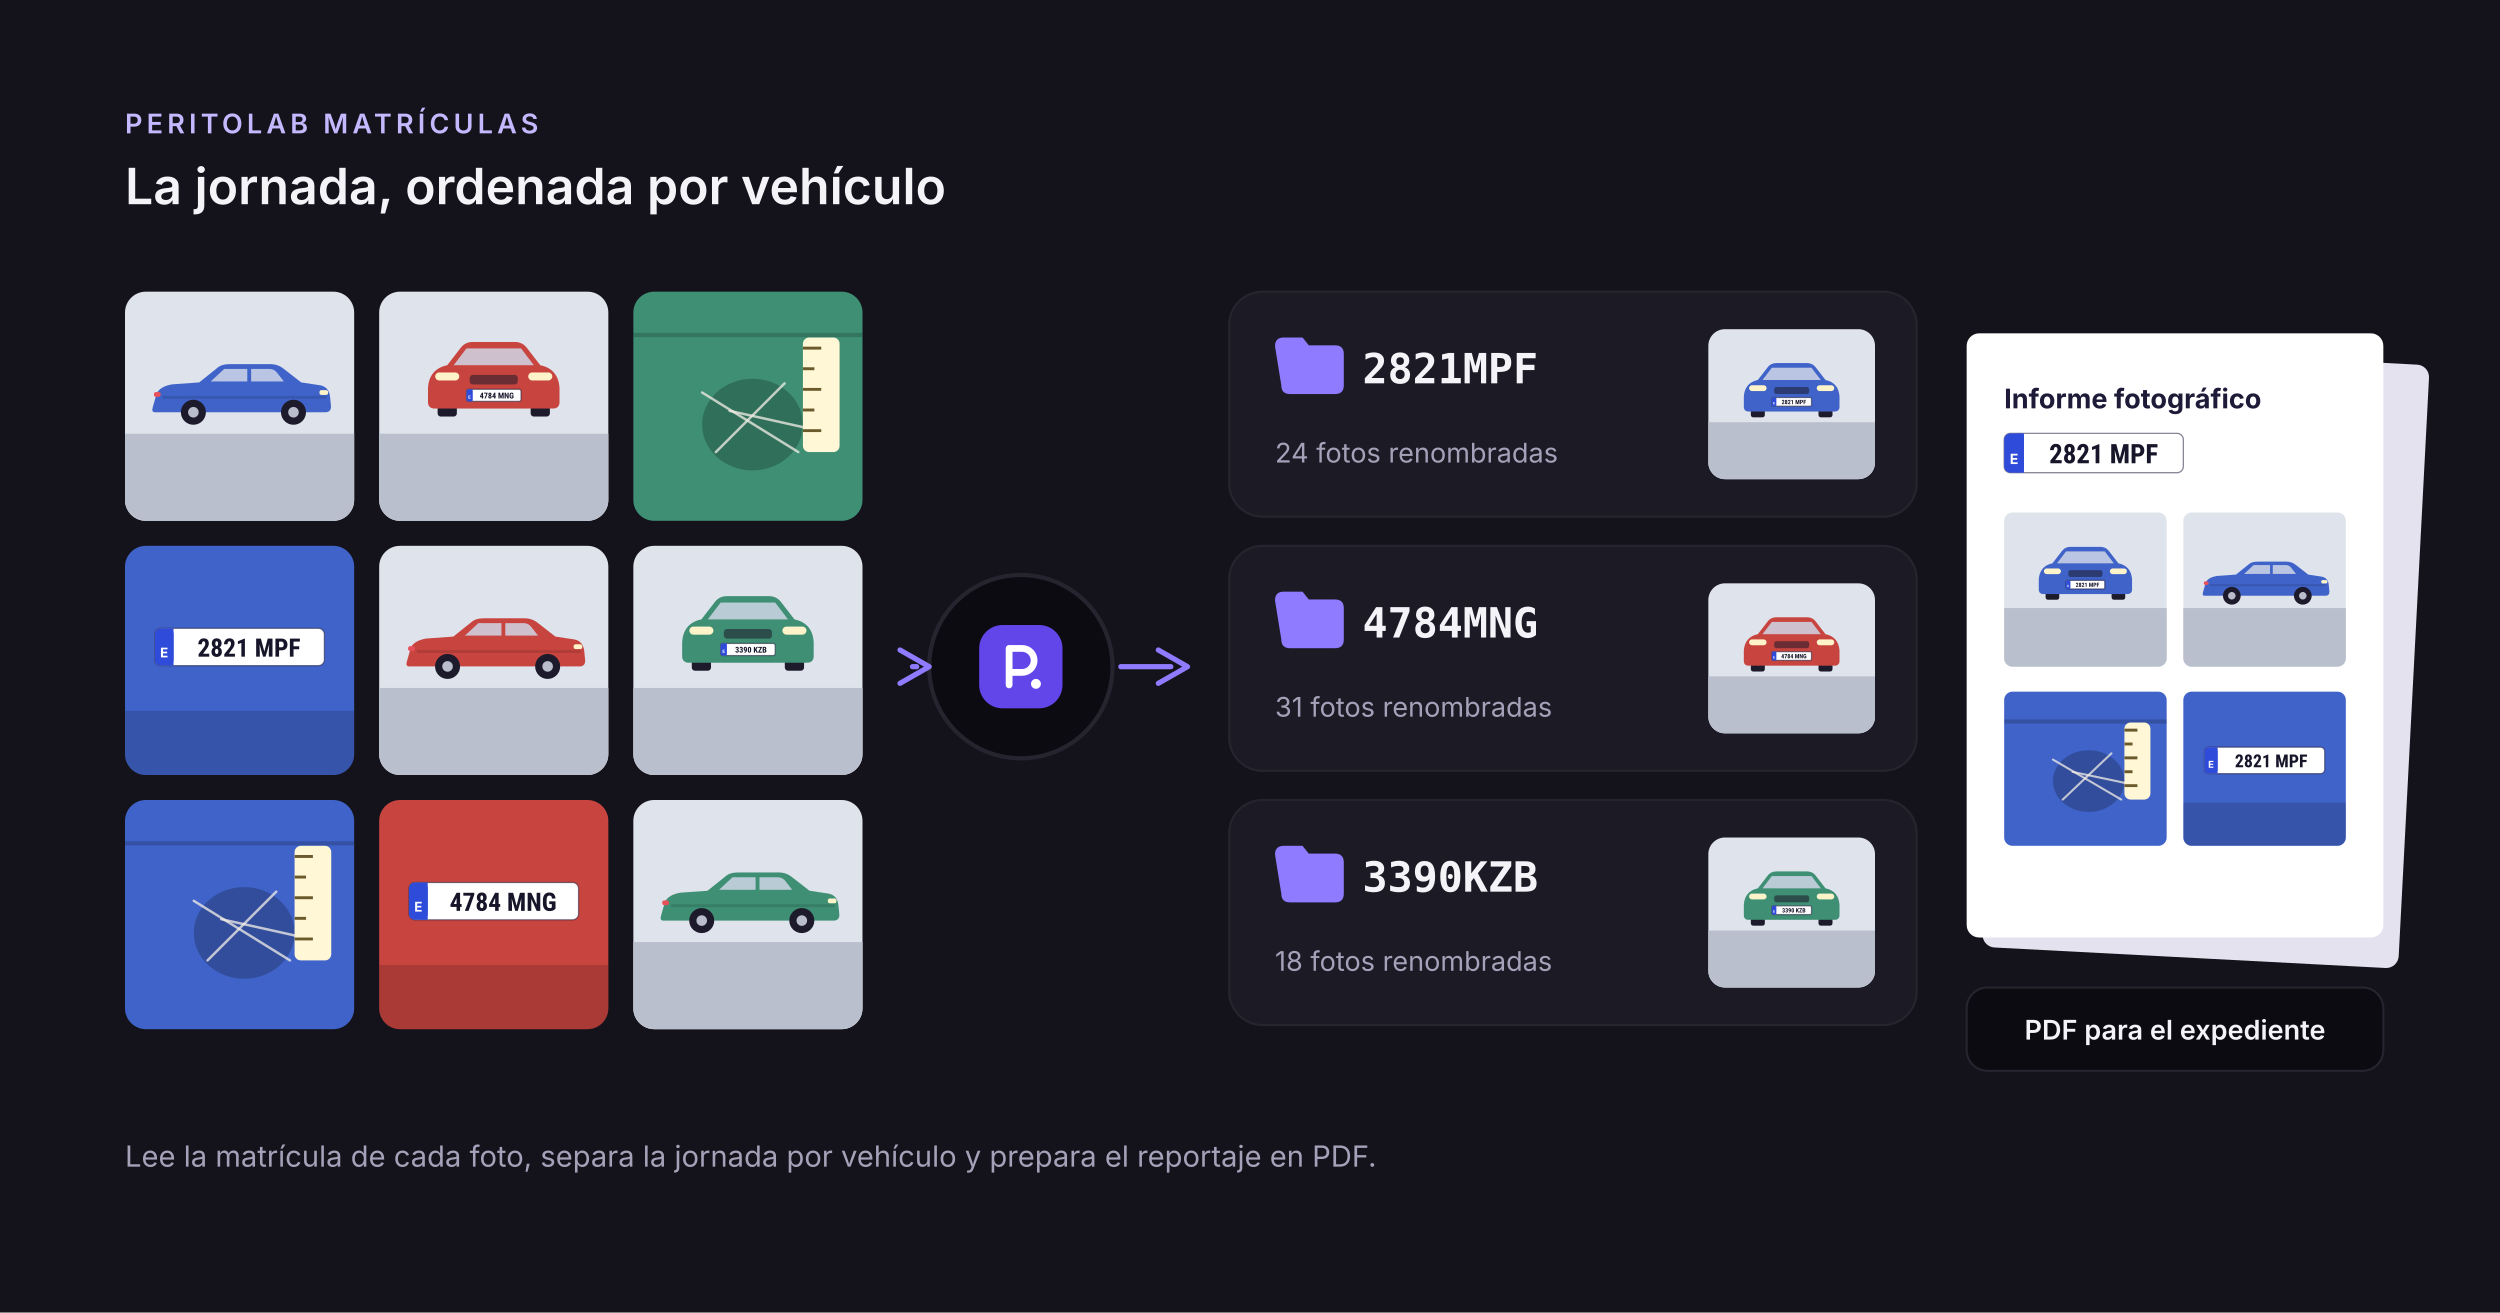
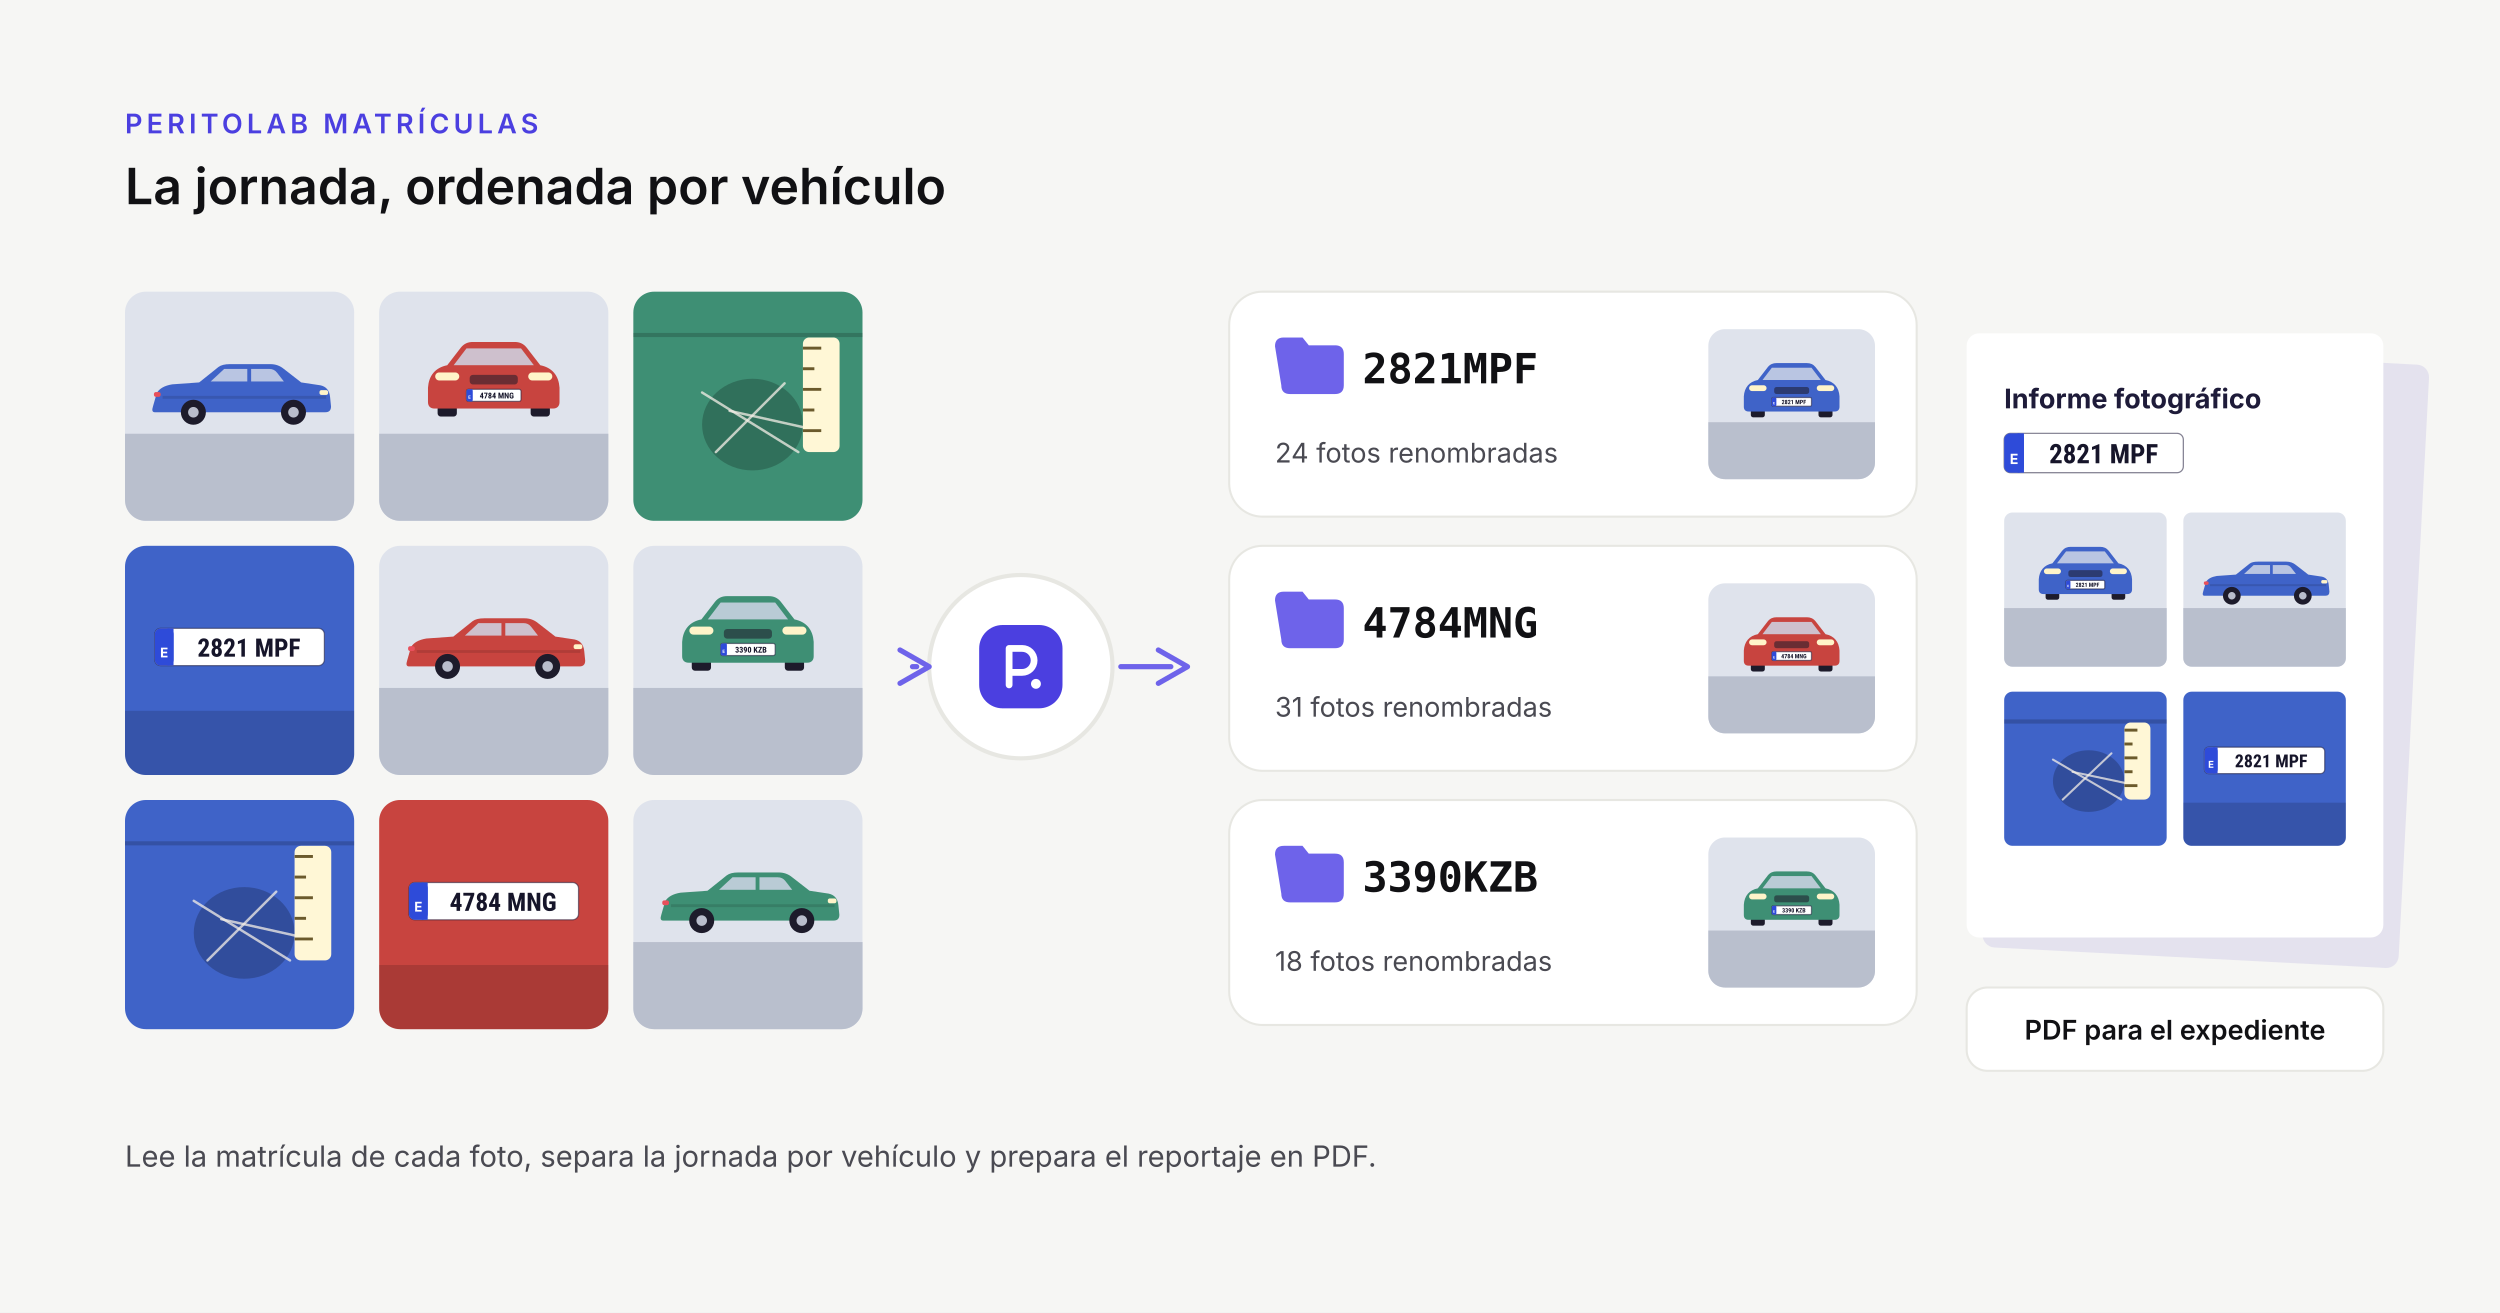
<svg xmlns="http://www.w3.org/2000/svg" viewBox="0 0 1200 630" width="1200" height="630" role="img" aria-labelledby="t">
-   <rect x="0" y="0" width="1200" height="630" rx="0" fill="#14131b" />
-   <text x="60" y="64" font-family="Segoe UI, Inter, -apple-system, system-ui, sans-serif" font-size="13" font-weight="600" fill="#c4b8ff" text-anchor="start" letter-spacing="2">PERITOLAB MATRÍCULAS</text>
-   <text x="60" y="98" font-family="Segoe UI, Inter, -apple-system, system-ui, sans-serif" font-size="24" font-weight="600" fill="#f4f3f8" text-anchor="start">La jornada, ordenada por vehículo</text>
+   <rect x="0" y="0" width="1200" height="630" rx="0" fill="#f6f6f4" />
+   <text x="60" y="64" font-family="Segoe UI, Inter, -apple-system, system-ui, sans-serif" font-size="13" font-weight="600" fill="#4b3fe0" text-anchor="start" letter-spacing="2">PERITOLAB MATRÍCULAS</text>
+   <text x="60" y="98" font-family="Segoe UI, Inter, -apple-system, system-ui, sans-serif" font-size="24" font-weight="600" fill="#111114" text-anchor="start">La jornada, ordenada por vehículo</text>
  <g>
    <clipPath id="c99453453">
      <rect x="60" y="140" width="110" height="110" rx="10" />
    </clipPath>
    <g clip-path="url(#c99453453)">
      <rect x="60" y="140" width="110" height="110" rx="0" fill="#dfe3ec" />
      <rect x="60" y="208.2" width="110" height="41.8" rx="0" fill="#b9bfcd" />
      <g transform="translate(68.8,169.7) scale(0.462)">
        <path d="M10,55 L14,41 Q18,34 30,32 L58,30 L78,14 Q82,11 90,11 L132,11 Q140,11 146,16 L164,30 L184,33 Q193,35 194,45 L195,55 Q195,61 189,61 L12,61 Q8,61 10,55 Z" fill="#3f63c8" />
        <path d="M84,16 L108,16 L108,29 L70,29 Z M112,16 L131,16 Q136,16 139,20 L146,29 L112,29 Z" fill="#cfd6e6" fill-opacity=".85" />
        <rect x="20" y="44" width="170" height="3" fill="#000" fill-opacity=".12" />
        <rect x="183" y="38" width="9" height="5" rx="2" fill="#fff4c9" />
        <rect x="11" y="40" width="7" height="5" rx="2" fill="#e8505b" />
        <circle cx="52" cy="61" r="13" fill="#1d1b2b" />
        <circle cx="52" cy="61" r="5.5" fill="#b9bdcc" />
        <circle cx="156" cy="61" r="13" fill="#1d1b2b" />
        <circle cx="156" cy="61" r="5.5" fill="#b9bdcc" />
      </g>
    </g>
  </g>
  <g>
    <clipPath id="c20248628">
      <rect x="182" y="140" width="110" height="110" rx="10" />
    </clipPath>
    <g clip-path="url(#c20248628)">
      <rect x="182" y="140" width="110" height="110" rx="0" fill="#dfe3ec" />
      <rect x="182" y="208.2" width="110" height="41.8" rx="0" fill="#b9bfcd" />
      <g transform="translate(198.5,157.6) scale(0.385)">
        <rect x="30" y="96" width="24" height="14" rx="4" fill="#1d1b2b" />
        <rect x="146" y="96" width="24" height="14" rx="4" fill="#1d1b2b" />
        <path d="M18,74 C19,59 27,49 42,46 L59,24 C63,19 68,17 74,17 H126 C132,17 137,19 141,24 L158,46 C173,49 181,59 182,74 V92 C182,97 179,100 174,100 H26 C21,100 18,97 18,92 Z" fill="#c8443f" />
        <path d="M66,25 H134 L150,46 H50 Z" fill="#cfd6e6" fill-opacity=".85" />
        <rect x="27" y="55" width="30" height="10" rx="5" fill="#fff4c9" />
        <rect x="143" y="55" width="30" height="10" rx="5" fill="#fff4c9" />
        <rect x="70" y="58" width="60" height="12" rx="4" fill="#1d1b2b" fill-opacity=".55" />
      </g>
      <g>
        <rect x="223.91" y="186.86" width="26.18" height="5.8" rx="0.928" fill="#ffffff" stroke="#1e1b39" stroke-opacity=".55" stroke-width="0.6" />
        <rect x="223.91" y="186.86" width="2.9" height="5.8" rx="0.928" fill="#2e4bd9" />
        <rect x="225.882" y="186.86" width="0.928" height="5.8" rx="0" fill="#2e4bd9" />
        <text x="225.36" y="191.384" font-family="Segoe UI, Inter, -apple-system, system-ui, sans-serif" font-size="2.088" font-weight="700" fill="#ffffff" text-anchor="middle">E</text>
        <text x="238.45" y="191.268" font-family="Bahnschrift, 'Arial Narrow', 'Roboto Condensed', Arial, sans-serif" font-size="3.9" font-weight="700" fill="#16152a" text-anchor="middle">4784 MNG</text>
      </g>
    </g>
  </g>
  <g>
    <clipPath id="c34601968">
      <rect x="304" y="140" width="110" height="110" rx="10" />
    </clipPath>
    <g clip-path="url(#c34601968)">
      <rect x="304" y="140" width="110" height="110" rx="0" fill="#3e8f74" />
      <rect x="304" y="159.8" width="110" height="2" rx="0" fill="#000" fill-opacity=".18" />
      <ellipse cx="361.2" cy="203.8" rx="24.2" ry="22.0" fill="#000" fill-opacity=".22" />
      <path d="M337.0,188.4 L383.2,217.0" stroke="#f4efe6" stroke-opacity=".75" stroke-width="1.2" stroke-linecap="round" />
      <path d="M343.6,217.0 L376.6,184.0" stroke="#f4efe6" stroke-opacity=".75" stroke-width="1.2" stroke-linecap="round" />
      <path d="M350.2,197.2 L389.8,206.0" stroke="#f4efe6" stroke-opacity=".75" stroke-width="1.2" stroke-linecap="round" />
      <rect x="385.4" y="162.0" width="17.6" height="55.0" rx="3" fill="#fff7d6" />
      <rect x="385.4" y="166.4" width="8.8" height="1.4" rx="0" fill="#6b5a2c" />
      <rect x="385.4" y="176.3" width="5.5" height="1.4" rx="0" fill="#6b5a2c" />
      <rect x="385.4" y="186.2" width="8.8" height="1.4" rx="0" fill="#6b5a2c" />
      <rect x="385.4" y="196.1" width="5.5" height="1.4" rx="0" fill="#6b5a2c" />
      <rect x="385.4" y="206.0" width="8.8" height="1.4" rx="0" fill="#6b5a2c" />
    </g>
  </g>
  <g>
    <clipPath id="c34782325">
      <rect x="60" y="262" width="110" height="110" rx="10" />
    </clipPath>
    <g clip-path="url(#c34782325)">
      <rect x="60" y="262" width="110" height="110" rx="0" fill="#3f63c8" />
      <rect x="60" y="341.2" width="110" height="30.8" rx="0" fill="#000" fill-opacity=".15" />
      <g>
        <rect x="74.3" y="301.6" width="81.4" height="17.9" rx="2.864" fill="#ffffff" stroke="#1e1b39" stroke-opacity=".55" stroke-width="0.6" />
        <rect x="74.3" y="301.6" width="9.0" height="17.9" rx="2.864" fill="#2e4bd9" />
        <rect x="80.436" y="301.6" width="2.864" height="17.9" rx="0" fill="#2e4bd9" />
        <text x="78.8" y="315.562" font-family="Segoe UI, Inter, -apple-system, system-ui, sans-serif" font-size="6.444" font-weight="700" fill="#ffffff" text-anchor="middle">E</text>
        <text x="119.5" y="315.204" font-family="Bahnschrift, 'Arial Narrow', 'Roboto Condensed', Arial, sans-serif" font-size="12.2" font-weight="700" fill="#16152a" text-anchor="middle">2821 MPF</text>
      </g>
    </g>
  </g>
  <g>
    <clipPath id="c72209414">
      <rect x="182" y="262" width="110" height="110" rx="10" />
    </clipPath>
    <g clip-path="url(#c72209414)">
      <rect x="182" y="262" width="110" height="110" rx="0" fill="#dfe3ec" />
      <rect x="182" y="330.2" width="110" height="41.8" rx="0" fill="#b9bfcd" />
      <g transform="translate(190.8,291.7) scale(0.462)">
        <path d="M10,55 L14,41 Q18,34 30,32 L58,30 L78,14 Q82,11 90,11 L132,11 Q140,11 146,16 L164,30 L184,33 Q193,35 194,45 L195,55 Q195,61 189,61 L12,61 Q8,61 10,55 Z" fill="#c8443f" />
        <path d="M84,16 L108,16 L108,29 L70,29 Z M112,16 L131,16 Q136,16 139,20 L146,29 L112,29 Z" fill="#cfd6e6" fill-opacity=".85" />
        <rect x="20" y="44" width="170" height="3" fill="#000" fill-opacity=".12" />
        <rect x="183" y="38" width="9" height="5" rx="2" fill="#fff4c9" />
        <rect x="11" y="40" width="7" height="5" rx="2" fill="#e8505b" />
        <circle cx="52" cy="61" r="13" fill="#1d1b2b" />
        <circle cx="52" cy="61" r="5.5" fill="#b9bdcc" />
        <circle cx="156" cy="61" r="13" fill="#1d1b2b" />
        <circle cx="156" cy="61" r="5.5" fill="#b9bdcc" />
      </g>
    </g>
  </g>
  <g>
    <clipPath id="c31696455">
      <rect x="304" y="262" width="110" height="110" rx="10" />
    </clipPath>
    <g clip-path="url(#c31696455)">
      <rect x="304" y="262" width="110" height="110" rx="0" fill="#dfe3ec" />
      <rect x="304" y="330.2" width="110" height="41.8" rx="0" fill="#b9bfcd" />
      <g transform="translate(320.5,279.6) scale(0.385)">
        <rect x="30" y="96" width="24" height="14" rx="4" fill="#1d1b2b" />
        <rect x="146" y="96" width="24" height="14" rx="4" fill="#1d1b2b" />
        <path d="M18,74 C19,59 27,49 42,46 L59,24 C63,19 68,17 74,17 H126 C132,17 137,19 141,24 L158,46 C173,49 181,59 182,74 V92 C182,97 179,100 174,100 H26 C21,100 18,97 18,92 Z" fill="#3e8f74" />
        <path d="M66,25 H134 L150,46 H50 Z" fill="#cfd6e6" fill-opacity=".85" />
        <rect x="27" y="55" width="30" height="10" rx="5" fill="#fff4c9" />
        <rect x="143" y="55" width="30" height="10" rx="5" fill="#fff4c9" />
        <rect x="70" y="58" width="60" height="12" rx="4" fill="#1d1b2b" fill-opacity=".55" />
      </g>
      <g>
        <rect x="345.91" y="308.86" width="26.18" height="5.8" rx="0.928" fill="#ffffff" stroke="#1e1b39" stroke-opacity=".55" stroke-width="0.6" />
        <rect x="345.91" y="308.86" width="2.9" height="5.8" rx="0.928" fill="#2e4bd9" />
        <rect x="347.882" y="308.86" width="0.928" height="5.8" rx="0" fill="#2e4bd9" />
        <text x="347.36" y="313.384" font-family="Segoe UI, Inter, -apple-system, system-ui, sans-serif" font-size="2.088" font-weight="700" fill="#ffffff" text-anchor="middle">E</text>
        <text x="360.45" y="313.268" font-family="Bahnschrift, 'Arial Narrow', 'Roboto Condensed', Arial, sans-serif" font-size="3.9" font-weight="700" fill="#16152a" text-anchor="middle">3390 KZB</text>
      </g>
    </g>
  </g>
  <g>
    <clipPath id="c73069438">
      <rect x="60" y="384" width="110" height="110" rx="10" />
    </clipPath>
    <g clip-path="url(#c73069438)">
      <rect x="60" y="384" width="110" height="110" rx="0" fill="#3f63c8" />
      <rect x="60" y="403.8" width="110" height="2" rx="0" fill="#000" fill-opacity=".18" />
      <ellipse cx="117.2" cy="447.8" rx="24.2" ry="22.0" fill="#000" fill-opacity=".22" />
      <path d="M93.0,432.4 L139.2,461.0" stroke="#f4efe6" stroke-opacity=".75" stroke-width="1.2" stroke-linecap="round" />
      <path d="M99.6,461.0 L132.6,428.0" stroke="#f4efe6" stroke-opacity=".75" stroke-width="1.2" stroke-linecap="round" />
      <path d="M106.2,441.2 L145.8,450.0" stroke="#f4efe6" stroke-opacity=".75" stroke-width="1.2" stroke-linecap="round" />
      <rect x="141.4" y="406.0" width="17.6" height="55.0" rx="3" fill="#fff7d6" />
      <rect x="141.4" y="410.4" width="8.8" height="1.4" rx="0" fill="#6b5a2c" />
      <rect x="141.4" y="420.3" width="5.5" height="1.4" rx="0" fill="#6b5a2c" />
      <rect x="141.4" y="430.2" width="8.8" height="1.4" rx="0" fill="#6b5a2c" />
      <rect x="141.4" y="440.1" width="5.5" height="1.4" rx="0" fill="#6b5a2c" />
      <rect x="141.4" y="450.0" width="8.8" height="1.4" rx="0" fill="#6b5a2c" />
    </g>
  </g>
  <g>
    <clipPath id="c23409320">
      <rect x="182" y="384" width="110" height="110" rx="10" />
    </clipPath>
    <g clip-path="url(#c23409320)">
      <rect x="182" y="384" width="110" height="110" rx="0" fill="#c8443f" />
      <rect x="182" y="463.2" width="110" height="30.8" rx="0" fill="#000" fill-opacity=".15" />
      <g>
        <rect x="196.3" y="423.6" width="81.4" height="17.9" rx="2.864" fill="#ffffff" stroke="#1e1b39" stroke-opacity=".55" stroke-width="0.6" />
        <rect x="196.3" y="423.6" width="9.0" height="17.9" rx="2.864" fill="#2e4bd9" />
        <rect x="202.436" y="423.6" width="2.864" height="17.9" rx="0" fill="#2e4bd9" />
        <text x="200.8" y="437.562" font-family="Segoe UI, Inter, -apple-system, system-ui, sans-serif" font-size="6.444" font-weight="700" fill="#ffffff" text-anchor="middle">E</text>
        <text x="241.5" y="437.204" font-family="Bahnschrift, 'Arial Narrow', 'Roboto Condensed', Arial, sans-serif" font-size="12.2" font-weight="700" fill="#16152a" text-anchor="middle">4784 MNG</text>
      </g>
    </g>
  </g>
  <g>
    <clipPath id="c110723">
      <rect x="304" y="384" width="110" height="110" rx="10" />
    </clipPath>
    <g clip-path="url(#c110723)">
      <rect x="304" y="384" width="110" height="110" rx="0" fill="#dfe3ec" />
      <rect x="304" y="452.2" width="110" height="41.8" rx="0" fill="#b9bfcd" />
      <g transform="translate(312.8,413.7) scale(0.462)">
        <path d="M10,55 L14,41 Q18,34 30,32 L58,30 L78,14 Q82,11 90,11 L132,11 Q140,11 146,16 L164,30 L184,33 Q193,35 194,45 L195,55 Q195,61 189,61 L12,61 Q8,61 10,55 Z" fill="#3e8f74" />
        <path d="M84,16 L108,16 L108,29 L70,29 Z M112,16 L131,16 Q136,16 139,20 L146,29 L112,29 Z" fill="#cfd6e6" fill-opacity=".85" />
        <rect x="20" y="44" width="170" height="3" fill="#000" fill-opacity=".12" />
        <rect x="183" y="38" width="9" height="5" rx="2" fill="#fff4c9" />
        <rect x="11" y="40" width="7" height="5" rx="2" fill="#e8505b" />
        <circle cx="52" cy="61" r="13" fill="#1d1b2b" />
        <circle cx="52" cy="61" r="5.5" fill="#b9bdcc" />
        <circle cx="156" cy="61" r="13" fill="#1d1b2b" />
        <circle cx="156" cy="61" r="5.5" fill="#b9bdcc" />
      </g>
    </g>
  </g>
-   <circle cx="490" cy="320" r="44" fill="#0c0b11" stroke="#26242f" stroke-width="2" />
+   <circle cx="490" cy="320" r="44" fill="#ffffff" stroke="#e7e7e2" stroke-width="2" />
  <g transform="translate(470,300) scale(1.25)">
-     <rect width="32" height="32" rx="9" fill="#6246ea" />
+     <rect width="32" height="32" rx="9" fill="#4b3fe0" />
    <path d="M11.5 23V9h5a4.6 4.6 0 0 1 0 9.2h-5" fill="none" stroke="#fff" stroke-width="2.6" stroke-linecap="round" stroke-linejoin="round" />
    <circle cx="21.8" cy="22.6" r="1.9" fill="#fff" />
  </g>
-   <path d="M440,320 H438" stroke="#8f7bff" stroke-width="2.5" stroke-linecap="round" />
-   <path d="M432,312 L446,320 L432,328" fill="none" stroke="#8f7bff" stroke-width="2.5" stroke-linecap="round" stroke-linejoin="round" />
-   <path d="M538,320 H562" stroke="#8f7bff" stroke-width="2.5" stroke-linecap="round" />
-   <path d="M556,312 L570,320 L556,328" fill="none" stroke="#8f7bff" stroke-width="2.5" stroke-linecap="round" stroke-linejoin="round" />
-   <rect x="590" y="140" width="330" height="108" rx="16" fill="#1b1a25" stroke="#26242f" />
-   <path d="M612,166.212 q0,-4.212 4.212,-4.212 h9.0 l3.0,3.744 h12.6 q4.212,0 4.212,4.212 v14.976 q0,4.212 -4.212,4.212 h-21.576 q-4.212,0 -4.212,-4.212 z" fill="#8f7bff" />
-   <text x="654" y="184" font-family="Cascadia Mono, Consolas, ui-monospace, monospace" font-size="20" font-weight="600" fill="#f4f3f8" text-anchor="start">2821MPF</text>
-   <text x="612" y="222" font-family="Segoe UI, Inter, -apple-system, system-ui, sans-serif" font-size="13" font-weight="400" fill="#a4a1b8" text-anchor="start">24 fotos renombradas</text>
+   <path d="M440,320 H438" stroke="#6e63ea" stroke-width="2.5" stroke-linecap="round" />
+   <path d="M432,312 L446,320 L432,328" fill="none" stroke="#6e63ea" stroke-width="2.5" stroke-linecap="round" stroke-linejoin="round" />
+   <path d="M538,320 H562" stroke="#6e63ea" stroke-width="2.5" stroke-linecap="round" />
+   <path d="M556,312 L570,320 L556,328" fill="none" stroke="#6e63ea" stroke-width="2.5" stroke-linecap="round" stroke-linejoin="round" />
+   <rect x="590" y="140" width="330" height="108" rx="16" fill="#ffffff" stroke="#e7e7e2" />
+   <path d="M612,166.212 q0,-4.212 4.212,-4.212 h9.0 l3.0,3.744 h12.6 q4.212,0 4.212,4.212 v14.976 q0,4.212 -4.212,4.212 h-21.576 q-4.212,0 -4.212,-4.212 z" fill="#6e63ea" />
+   <text x="654" y="184" font-family="Cascadia Mono, Consolas, ui-monospace, monospace" font-size="20" font-weight="600" fill="#111114" text-anchor="start">2821MPF</text>
+   <text x="612" y="222" font-family="Segoe UI, Inter, -apple-system, system-ui, sans-serif" font-size="13" font-weight="400" fill="#4a4a52" text-anchor="start">24 fotos renombradas</text>
  <g>
    <clipPath id="c47695803">
      <rect x="820" y="158" width="80" height="72" rx="8" />
    </clipPath>
    <g clip-path="url(#c47695803)">
      <rect x="820" y="158" width="80" height="72" rx="0" fill="#dfe3ec" />
      <rect x="820" y="202.64" width="80" height="27.36" rx="0" fill="#b9bfcd" />
      <g transform="translate(832.0,169.52) scale(0.28)">
        <rect x="30" y="96" width="24" height="14" rx="4" fill="#1d1b2b" />
        <rect x="146" y="96" width="24" height="14" rx="4" fill="#1d1b2b" />
        <path d="M18,74 C19,59 27,49 42,46 L59,24 C63,19 68,17 74,17 H126 C132,17 137,19 141,24 L158,46 C173,49 181,59 182,74 V92 C182,97 179,100 174,100 H26 C21,100 18,97 18,92 Z" fill="#3f63c8" />
        <path d="M66,25 H134 L150,46 H50 Z" fill="#cfd6e6" fill-opacity=".85" />
        <rect x="27" y="55" width="30" height="10" rx="5" fill="#fff4c9" />
        <rect x="143" y="55" width="30" height="10" rx="5" fill="#fff4c9" />
        <rect x="70" y="58" width="60" height="12" rx="4" fill="#1d1b2b" fill-opacity=".55" />
      </g>
      <g>
        <rect x="850.48" y="190.8" width="19.04" height="4.2" rx="0.672" fill="#ffffff" stroke="#1e1b39" stroke-opacity=".55" stroke-width="0.6" />
        <rect x="850.48" y="190.8" width="2.1" height="4.2" rx="0.672" fill="#2e4bd9" />
        <rect x="851.908" y="190.8" width="0.672" height="4.2" rx="0" fill="#2e4bd9" />
        <text x="851.53" y="194.076" font-family="Segoe UI, Inter, -apple-system, system-ui, sans-serif" font-size="1.512" font-weight="700" fill="#ffffff" text-anchor="middle">E</text>
        <text x="861.05" y="193.992" font-family="Bahnschrift, 'Arial Narrow', 'Roboto Condensed', Arial, sans-serif" font-size="2.9" font-weight="700" fill="#16152a" text-anchor="middle">2821 MPF</text>
      </g>
    </g>
  </g>
-   <rect x="590" y="262" width="330" height="108" rx="16" fill="#1b1a25" stroke="#26242f" />
-   <path d="M612,288.212 q0,-4.212 4.212,-4.212 h9.0 l3.0,3.744 h12.6 q4.212,0 4.212,4.212 v14.976 q0,4.212 -4.212,4.212 h-21.576 q-4.212,0 -4.212,-4.212 z" fill="#8f7bff" />
-   <text x="654" y="306" font-family="Cascadia Mono, Consolas, ui-monospace, monospace" font-size="20" font-weight="600" fill="#f4f3f8" text-anchor="start">4784MNG</text>
-   <text x="612" y="344" font-family="Segoe UI, Inter, -apple-system, system-ui, sans-serif" font-size="13" font-weight="400" fill="#a4a1b8" text-anchor="start">31 fotos renombradas</text>
+   <rect x="590" y="262" width="330" height="108" rx="16" fill="#ffffff" stroke="#e7e7e2" />
+   <path d="M612,288.212 q0,-4.212 4.212,-4.212 h9.0 l3.0,3.744 h12.6 q4.212,0 4.212,4.212 v14.976 q0,4.212 -4.212,4.212 h-21.576 q-4.212,0 -4.212,-4.212 z" fill="#6e63ea" />
+   <text x="654" y="306" font-family="Cascadia Mono, Consolas, ui-monospace, monospace" font-size="20" font-weight="600" fill="#111114" text-anchor="start">4784MNG</text>
+   <text x="612" y="344" font-family="Segoe UI, Inter, -apple-system, system-ui, sans-serif" font-size="13" font-weight="400" fill="#4a4a52" text-anchor="start">31 fotos renombradas</text>
  <g>
    <clipPath id="c48937521">
      <rect x="820" y="280" width="80" height="72" rx="8" />
    </clipPath>
    <g clip-path="url(#c48937521)">
      <rect x="820" y="280" width="80" height="72" rx="0" fill="#dfe3ec" />
      <rect x="820" y="324.64" width="80" height="27.36" rx="0" fill="#b9bfcd" />
      <g transform="translate(832.0,291.52) scale(0.28)">
        <rect x="30" y="96" width="24" height="14" rx="4" fill="#1d1b2b" />
        <rect x="146" y="96" width="24" height="14" rx="4" fill="#1d1b2b" />
        <path d="M18,74 C19,59 27,49 42,46 L59,24 C63,19 68,17 74,17 H126 C132,17 137,19 141,24 L158,46 C173,49 181,59 182,74 V92 C182,97 179,100 174,100 H26 C21,100 18,97 18,92 Z" fill="#c8443f" />
        <path d="M66,25 H134 L150,46 H50 Z" fill="#cfd6e6" fill-opacity=".85" />
        <rect x="27" y="55" width="30" height="10" rx="5" fill="#fff4c9" />
        <rect x="143" y="55" width="30" height="10" rx="5" fill="#fff4c9" />
        <rect x="70" y="58" width="60" height="12" rx="4" fill="#1d1b2b" fill-opacity=".55" />
      </g>
      <g>
        <rect x="850.48" y="312.8" width="19.04" height="4.2" rx="0.672" fill="#ffffff" stroke="#1e1b39" stroke-opacity=".55" stroke-width="0.6" />
        <rect x="850.48" y="312.8" width="2.1" height="4.2" rx="0.672" fill="#2e4bd9" />
        <rect x="851.908" y="312.8" width="0.672" height="4.2" rx="0" fill="#2e4bd9" />
        <text x="851.53" y="316.076" font-family="Segoe UI, Inter, -apple-system, system-ui, sans-serif" font-size="1.512" font-weight="700" fill="#ffffff" text-anchor="middle">E</text>
        <text x="861.05" y="315.992" font-family="Bahnschrift, 'Arial Narrow', 'Roboto Condensed', Arial, sans-serif" font-size="2.9" font-weight="700" fill="#16152a" text-anchor="middle">4784 MNG</text>
      </g>
    </g>
  </g>
-   <rect x="590" y="384" width="330" height="108" rx="16" fill="#1b1a25" stroke="#26242f" />
-   <path d="M612,410.212 q0,-4.212 4.212,-4.212 h9.0 l3.0,3.744 h12.6 q4.212,0 4.212,4.212 v14.976 q0,4.212 -4.212,4.212 h-21.576 q-4.212,0 -4.212,-4.212 z" fill="#8f7bff" />
-   <text x="654" y="428" font-family="Cascadia Mono, Consolas, ui-monospace, monospace" font-size="20" font-weight="600" fill="#f4f3f8" text-anchor="start">3390KZB</text>
-   <text x="612" y="466" font-family="Segoe UI, Inter, -apple-system, system-ui, sans-serif" font-size="13" font-weight="400" fill="#a4a1b8" text-anchor="start">18 fotos renombradas</text>
+   <rect x="590" y="384" width="330" height="108" rx="16" fill="#ffffff" stroke="#e7e7e2" />
+   <path d="M612,410.212 q0,-4.212 4.212,-4.212 h9.0 l3.0,3.744 h12.6 q4.212,0 4.212,4.212 v14.976 q0,4.212 -4.212,4.212 h-21.576 q-4.212,0 -4.212,-4.212 z" fill="#6e63ea" />
+   <text x="654" y="428" font-family="Cascadia Mono, Consolas, ui-monospace, monospace" font-size="20" font-weight="600" fill="#111114" text-anchor="start">3390KZB</text>
+   <text x="612" y="466" font-family="Segoe UI, Inter, -apple-system, system-ui, sans-serif" font-size="13" font-weight="400" fill="#4a4a52" text-anchor="start">18 fotos renombradas</text>
  <g>
    <clipPath id="c54436914">
      <rect x="820" y="402" width="80" height="72" rx="8" />
    </clipPath>
    <g clip-path="url(#c54436914)">
      <rect x="820" y="402" width="80" height="72" rx="0" fill="#dfe3ec" />
      <rect x="820" y="446.64" width="80" height="27.36" rx="0" fill="#b9bfcd" />
      <g transform="translate(832.0,413.52) scale(0.28)">
        <rect x="30" y="96" width="24" height="14" rx="4" fill="#1d1b2b" />
        <rect x="146" y="96" width="24" height="14" rx="4" fill="#1d1b2b" />
        <path d="M18,74 C19,59 27,49 42,46 L59,24 C63,19 68,17 74,17 H126 C132,17 137,19 141,24 L158,46 C173,49 181,59 182,74 V92 C182,97 179,100 174,100 H26 C21,100 18,97 18,92 Z" fill="#3e8f74" />
        <path d="M66,25 H134 L150,46 H50 Z" fill="#cfd6e6" fill-opacity=".85" />
        <rect x="27" y="55" width="30" height="10" rx="5" fill="#fff4c9" />
        <rect x="143" y="55" width="30" height="10" rx="5" fill="#fff4c9" />
        <rect x="70" y="58" width="60" height="12" rx="4" fill="#1d1b2b" fill-opacity=".55" />
      </g>
      <g>
        <rect x="850.48" y="434.8" width="19.04" height="4.2" rx="0.672" fill="#ffffff" stroke="#1e1b39" stroke-opacity=".55" stroke-width="0.6" />
        <rect x="850.48" y="434.8" width="2.1" height="4.2" rx="0.672" fill="#2e4bd9" />
        <rect x="851.908" y="434.8" width="0.672" height="4.2" rx="0" fill="#2e4bd9" />
        <text x="851.53" y="438.076" font-family="Segoe UI, Inter, -apple-system, system-ui, sans-serif" font-size="1.512" font-weight="700" fill="#ffffff" text-anchor="middle">E</text>
        <text x="861.05" y="437.992" font-family="Bahnschrift, 'Arial Narrow', 'Roboto Condensed', Arial, sans-serif" font-size="2.9" font-weight="700" fill="#16152a" text-anchor="middle">3390 KZB</text>
      </g>
    </g>
  </g>
  <g transform="rotate(3 1060 330)">
    <rect x="958" y="170" width="200" height="290" rx="6" fill="#e4e2ee" />
  </g>
  <rect x="944" y="160" width="200" height="290" rx="6" fill="#ffffff" />
  <text x="962" y="196" font-family="Segoe UI, Inter, -apple-system, system-ui, sans-serif" font-size="13" font-weight="700" fill="#1e1b39" text-anchor="start">Informe fotográfico</text>
  <g>
    <rect x="962" y="208" width="86" height="18.9" rx="3.024" fill="#ffffff" stroke="#1e1b39" stroke-opacity=".55" stroke-width="0.6" />
    <rect x="962" y="208" width="9.5" height="18.9" rx="3.024" fill="#2e4bd9" />
    <rect x="968.476" y="208" width="3.024" height="18.9" rx="0" fill="#2e4bd9" />
    <text x="966.75" y="222.742" font-family="Segoe UI, Inter, -apple-system, system-ui, sans-serif" font-size="6.804" font-weight="700" fill="#ffffff" text-anchor="middle">E</text>
    <text x="1009.75" y="222.364" font-family="Bahnschrift, 'Arial Narrow', 'Roboto Condensed', Arial, sans-serif" font-size="12.9" font-weight="700" fill="#16152a" text-anchor="middle">2821 MPF</text>
  </g>
  <g>
    <clipPath id="c5153347">
      <rect x="962" y="246" width="78" height="74" rx="4" />
    </clipPath>
    <g clip-path="url(#c5153347)">
      <rect x="962" y="246" width="78" height="74" rx="0" fill="#dfe3ec" />
      <rect x="962" y="291.88" width="78" height="28.12" rx="0" fill="#b9bfcd" />
      <g transform="translate(973.7,257.84) scale(0.273)">
        <rect x="30" y="96" width="24" height="14" rx="4" fill="#1d1b2b" />
        <rect x="146" y="96" width="24" height="14" rx="4" fill="#1d1b2b" />
        <path d="M18,74 C19,59 27,49 42,46 L59,24 C63,19 68,17 74,17 H126 C132,17 137,19 141,24 L158,46 C173,49 181,59 182,74 V92 C182,97 179,100 174,100 H26 C21,100 18,97 18,92 Z" fill="#3f63c8" />
        <path d="M66,25 H134 L150,46 H50 Z" fill="#cfd6e6" fill-opacity=".85" />
        <rect x="27" y="55" width="30" height="10" rx="5" fill="#fff4c9" />
        <rect x="143" y="55" width="30" height="10" rx="5" fill="#fff4c9" />
        <rect x="70" y="58" width="60" height="12" rx="4" fill="#1d1b2b" fill-opacity=".55" />
      </g>
      <g>
        <rect x="991.718" y="278.588" width="18.564" height="4.1" rx="0.656" fill="#ffffff" stroke="#1e1b39" stroke-opacity=".55" stroke-width="0.6" />
        <rect x="991.718" y="278.588" width="2.0" height="4.1" rx="0.656" fill="#2e4bd9" />
        <rect x="993.062" y="278.588" width="0.656" height="4.1" rx="0" fill="#2e4bd9" />
        <text x="992.718" y="281.786" font-family="Segoe UI, Inter, -apple-system, system-ui, sans-serif" font-size="1.476" font-weight="700" fill="#ffffff" text-anchor="middle">E</text>
        <text x="1002" y="281.704" font-family="Bahnschrift, 'Arial Narrow', 'Roboto Condensed', Arial, sans-serif" font-size="2.8" font-weight="700" fill="#16152a" text-anchor="middle">2821 MPF</text>
      </g>
    </g>
  </g>
  <g>
    <clipPath id="c53631731">
      <rect x="1048" y="246" width="78" height="74" rx="4" />
    </clipPath>
    <g clip-path="url(#c53631731)">
      <rect x="1048" y="246" width="78" height="74" rx="0" fill="#dfe3ec" />
      <rect x="1048" y="291.88" width="78" height="28.12" rx="0" fill="#b9bfcd" />
      <g transform="translate(1054.24,265.98) scale(0.3276)">
        <path d="M10,55 L14,41 Q18,34 30,32 L58,30 L78,14 Q82,11 90,11 L132,11 Q140,11 146,16 L164,30 L184,33 Q193,35 194,45 L195,55 Q195,61 189,61 L12,61 Q8,61 10,55 Z" fill="#3f63c8" />
        <path d="M84,16 L108,16 L108,29 L70,29 Z M112,16 L131,16 Q136,16 139,20 L146,29 L112,29 Z" fill="#cfd6e6" fill-opacity=".85" />
        <rect x="20" y="44" width="170" height="3" fill="#000" fill-opacity=".12" />
        <rect x="183" y="38" width="9" height="5" rx="2" fill="#fff4c9" />
        <rect x="11" y="40" width="7" height="5" rx="2" fill="#e8505b" />
        <circle cx="52" cy="61" r="13" fill="#1d1b2b" />
        <circle cx="52" cy="61" r="5.5" fill="#b9bdcc" />
        <circle cx="156" cy="61" r="13" fill="#1d1b2b" />
        <circle cx="156" cy="61" r="5.5" fill="#b9bdcc" />
      </g>
    </g>
  </g>
  <g>
    <clipPath id="c39215773">
      <rect x="962" y="332" width="78" height="74" rx="4" />
    </clipPath>
    <g clip-path="url(#c39215773)">
      <rect x="962" y="332" width="78" height="74" rx="0" fill="#3f63c8" />
      <rect x="962" y="345.32" width="78" height="2" rx="0" fill="#000" fill-opacity=".18" />
      <ellipse cx="1002.56" cy="374.92" rx="17.16" ry="14.8" fill="#000" fill-opacity=".22" />
      <path d="M985.4,364.6 L1018.2,383.8" stroke="#f4efe6" stroke-opacity=".75" stroke-width="1.0" stroke-linecap="round" />
      <path d="M990.1,383.8 L1013.5,361.6" stroke="#f4efe6" stroke-opacity=".75" stroke-width="1.0" stroke-linecap="round" />
      <path d="M994.8,370.5 L1022.8,376.4" stroke="#f4efe6" stroke-opacity=".75" stroke-width="1.0" stroke-linecap="round" />
      <rect x="1019.72" y="346.8" width="12.48" height="37.0" rx="3" fill="#fff7d6" />
      <rect x="1019.72" y="349.76" width="6.24" height="1.4" rx="0" fill="#6b5a2c" />
      <rect x="1019.72" y="356.42" width="3.9" height="1.4" rx="0" fill="#6b5a2c" />
      <rect x="1019.72" y="363.08" width="6.24" height="1.4" rx="0" fill="#6b5a2c" />
      <rect x="1019.72" y="369.74" width="3.9" height="1.4" rx="0" fill="#6b5a2c" />
      <rect x="1019.72" y="376.4" width="6.24" height="1.4" rx="0" fill="#6b5a2c" />
    </g>
  </g>
  <g>
    <clipPath id="c42307552">
      <rect x="1048" y="332" width="78" height="74" rx="4" />
    </clipPath>
    <g clip-path="url(#c42307552)">
      <rect x="1048" y="332" width="78" height="74" rx="0" fill="#3f63c8" />
      <rect x="1048" y="385.28" width="78" height="20.72" rx="0" fill="#000" fill-opacity=".15" />
      <g>
        <rect x="1058.14" y="358.64" width="57.72" height="12.7" rx="2.032" fill="#ffffff" stroke="#1e1b39" stroke-opacity=".55" stroke-width="0.6" />
        <rect x="1058.14" y="358.64" width="6.3" height="12.7" rx="2.032" fill="#2e4bd9" />
        <rect x="1062.408" y="358.64" width="2.032" height="12.7" rx="0" fill="#2e4bd9" />
        <text x="1061.29" y="368.546" font-family="Segoe UI, Inter, -apple-system, system-ui, sans-serif" font-size="4.572" font-weight="700" fill="#ffffff" text-anchor="middle">E</text>
        <text x="1090.15" y="368.292" font-family="Bahnschrift, 'Arial Narrow', 'Roboto Condensed', Arial, sans-serif" font-size="8.6" font-weight="700" fill="#16152a" text-anchor="middle">2821 MPF</text>
      </g>
    </g>
  </g>
-   <rect x="944" y="474" width="200" height="40" rx="10" fill="#0c0b11" stroke="#26242f" />
-   <text x="1044" y="499" font-family="Segoe UI, Inter, -apple-system, system-ui, sans-serif" font-size="13" font-weight="600" fill="#f4f3f8" text-anchor="middle">PDF para el expediente</text>
-   <text x="60" y="560" font-family="Segoe UI, Inter, -apple-system, system-ui, sans-serif" font-size="14" font-weight="400" fill="#a4a1b8" text-anchor="start">Lee la matrícula de cada foto, separa la jornada por vehículo y prepara el reportaje en PDF.</text>
+   <rect x="944" y="474" width="200" height="40" rx="10" fill="#ffffff" stroke="#e7e7e2" />
+   <text x="1044" y="499" font-family="Segoe UI, Inter, -apple-system, system-ui, sans-serif" font-size="13" font-weight="600" fill="#111114" text-anchor="middle">PDF para el expediente</text>
+   <text x="60" y="560" font-family="Segoe UI, Inter, -apple-system, system-ui, sans-serif" font-size="14" font-weight="400" fill="#4a4a52" text-anchor="start">Lee la matrícula de cada foto, separa la jornada por vehículo y prepara el reportaje en PDF.</text>
</svg>
